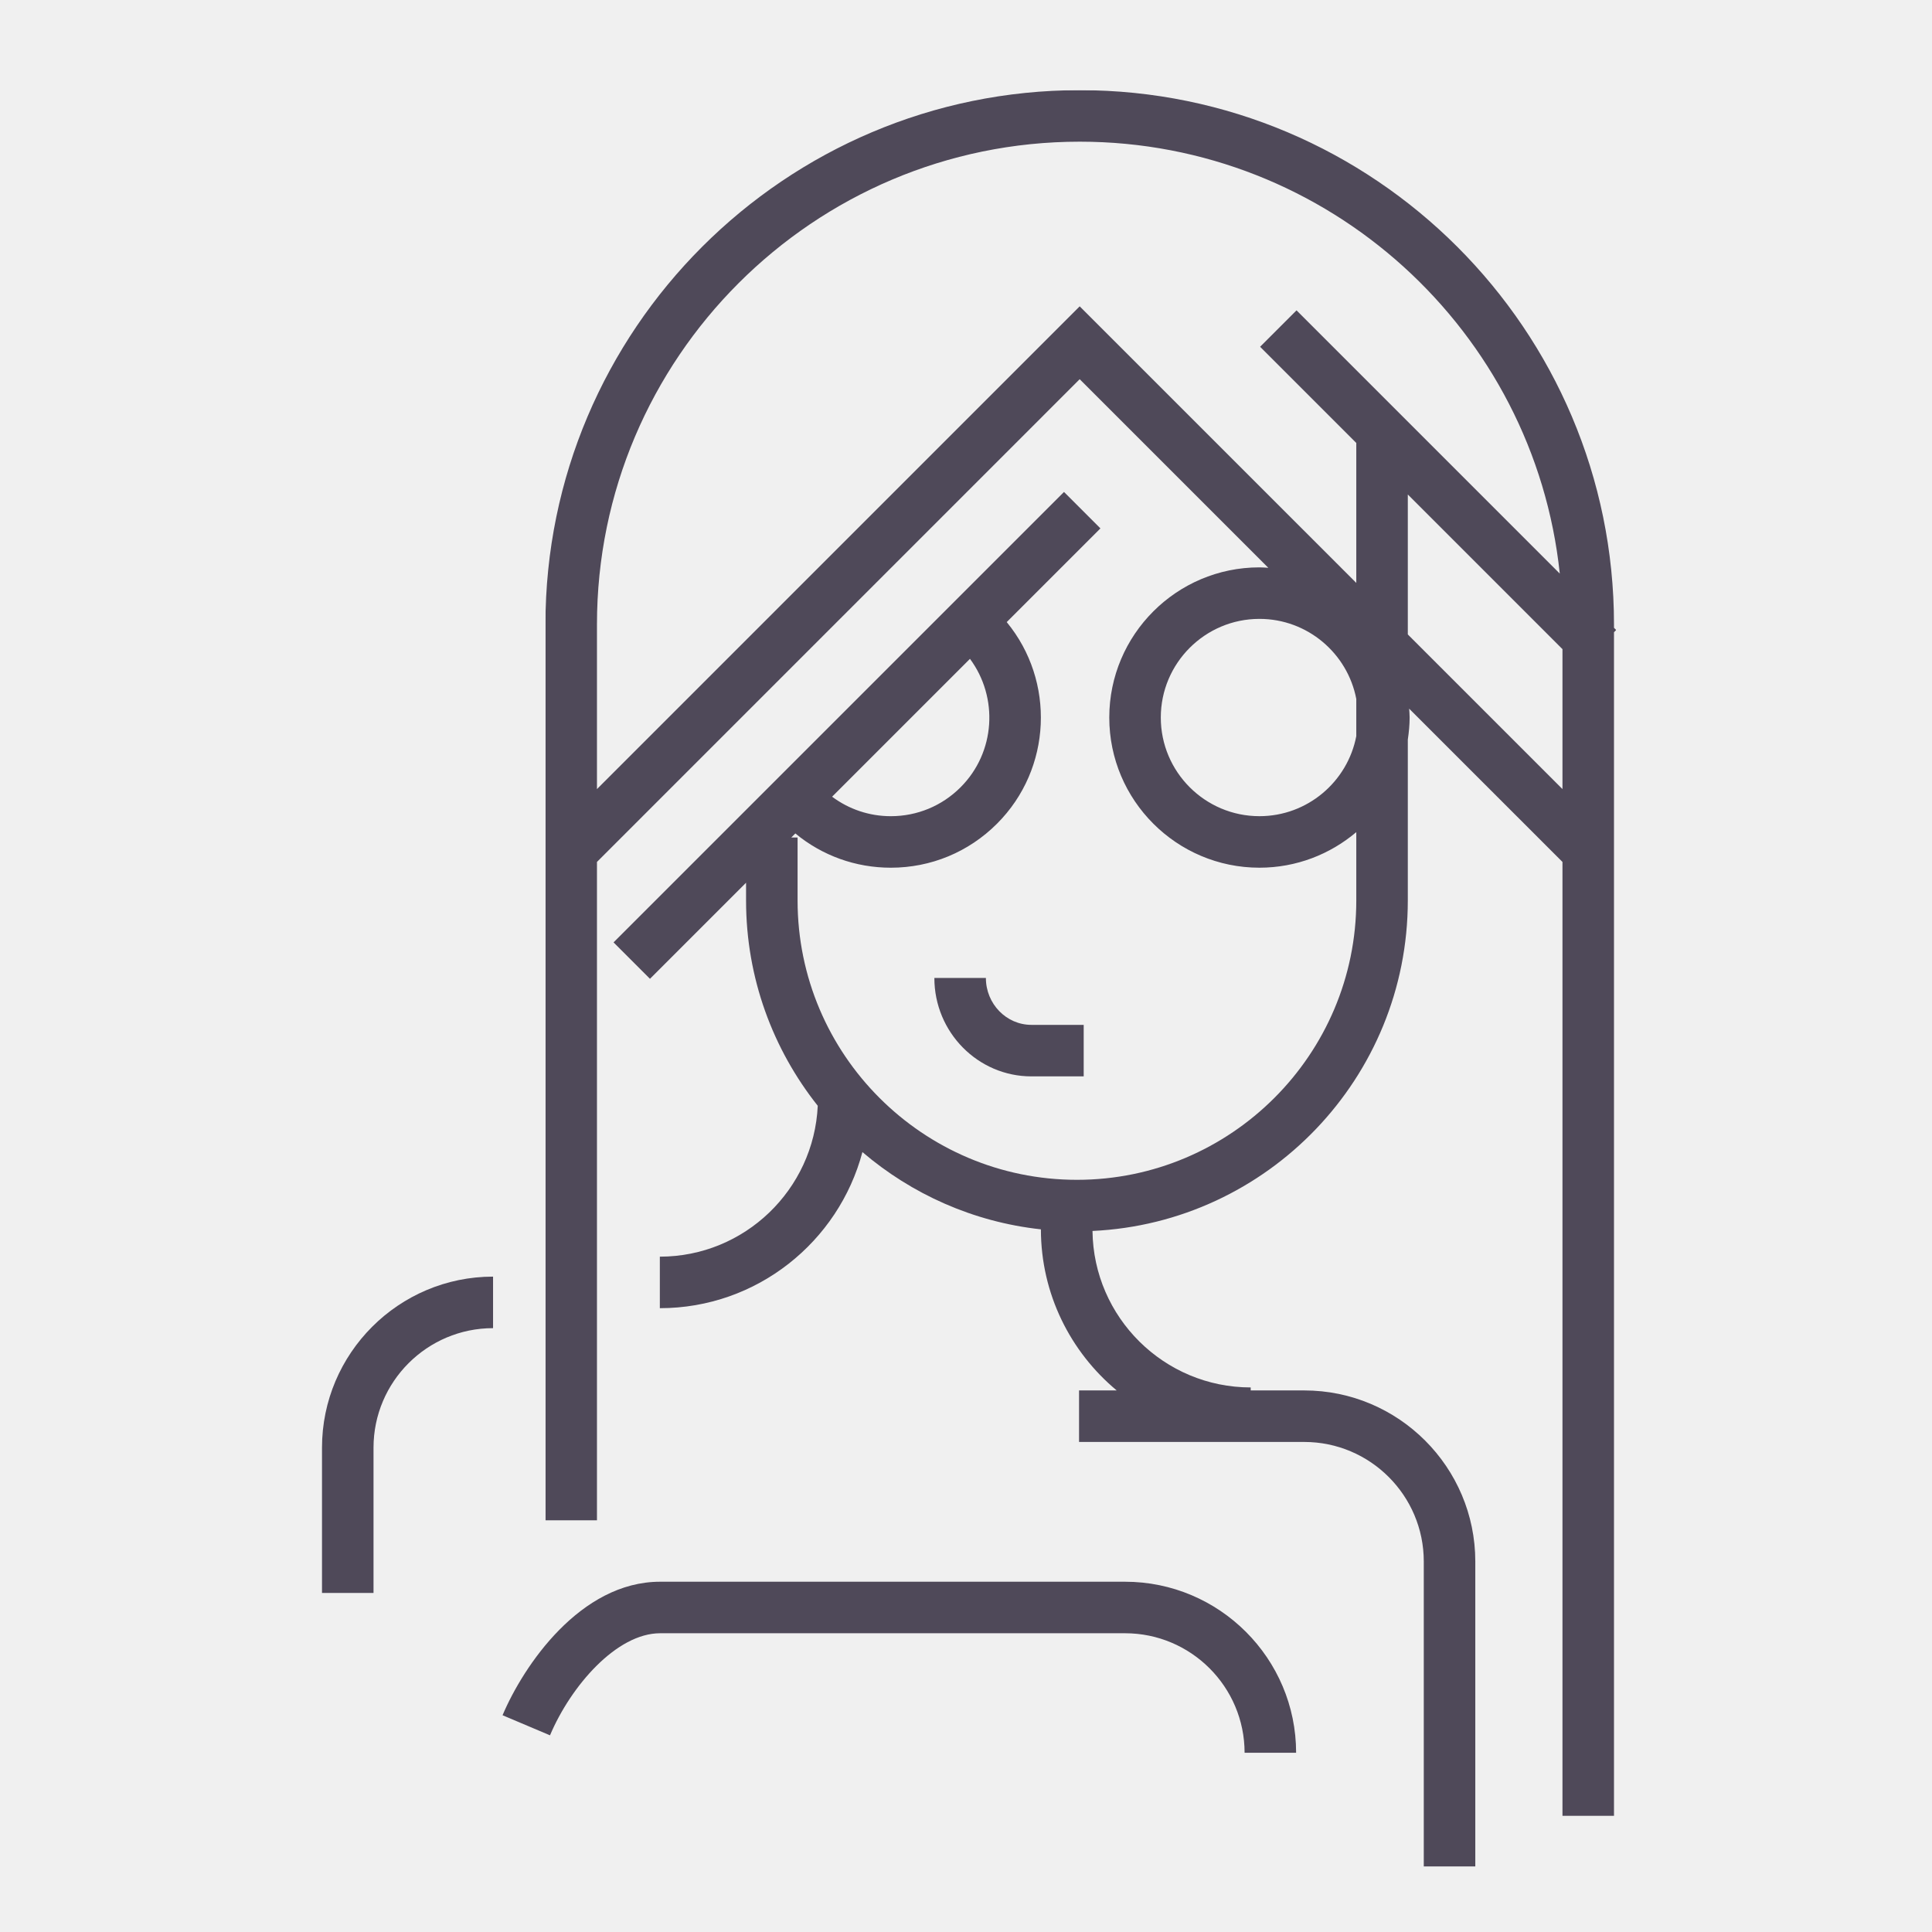
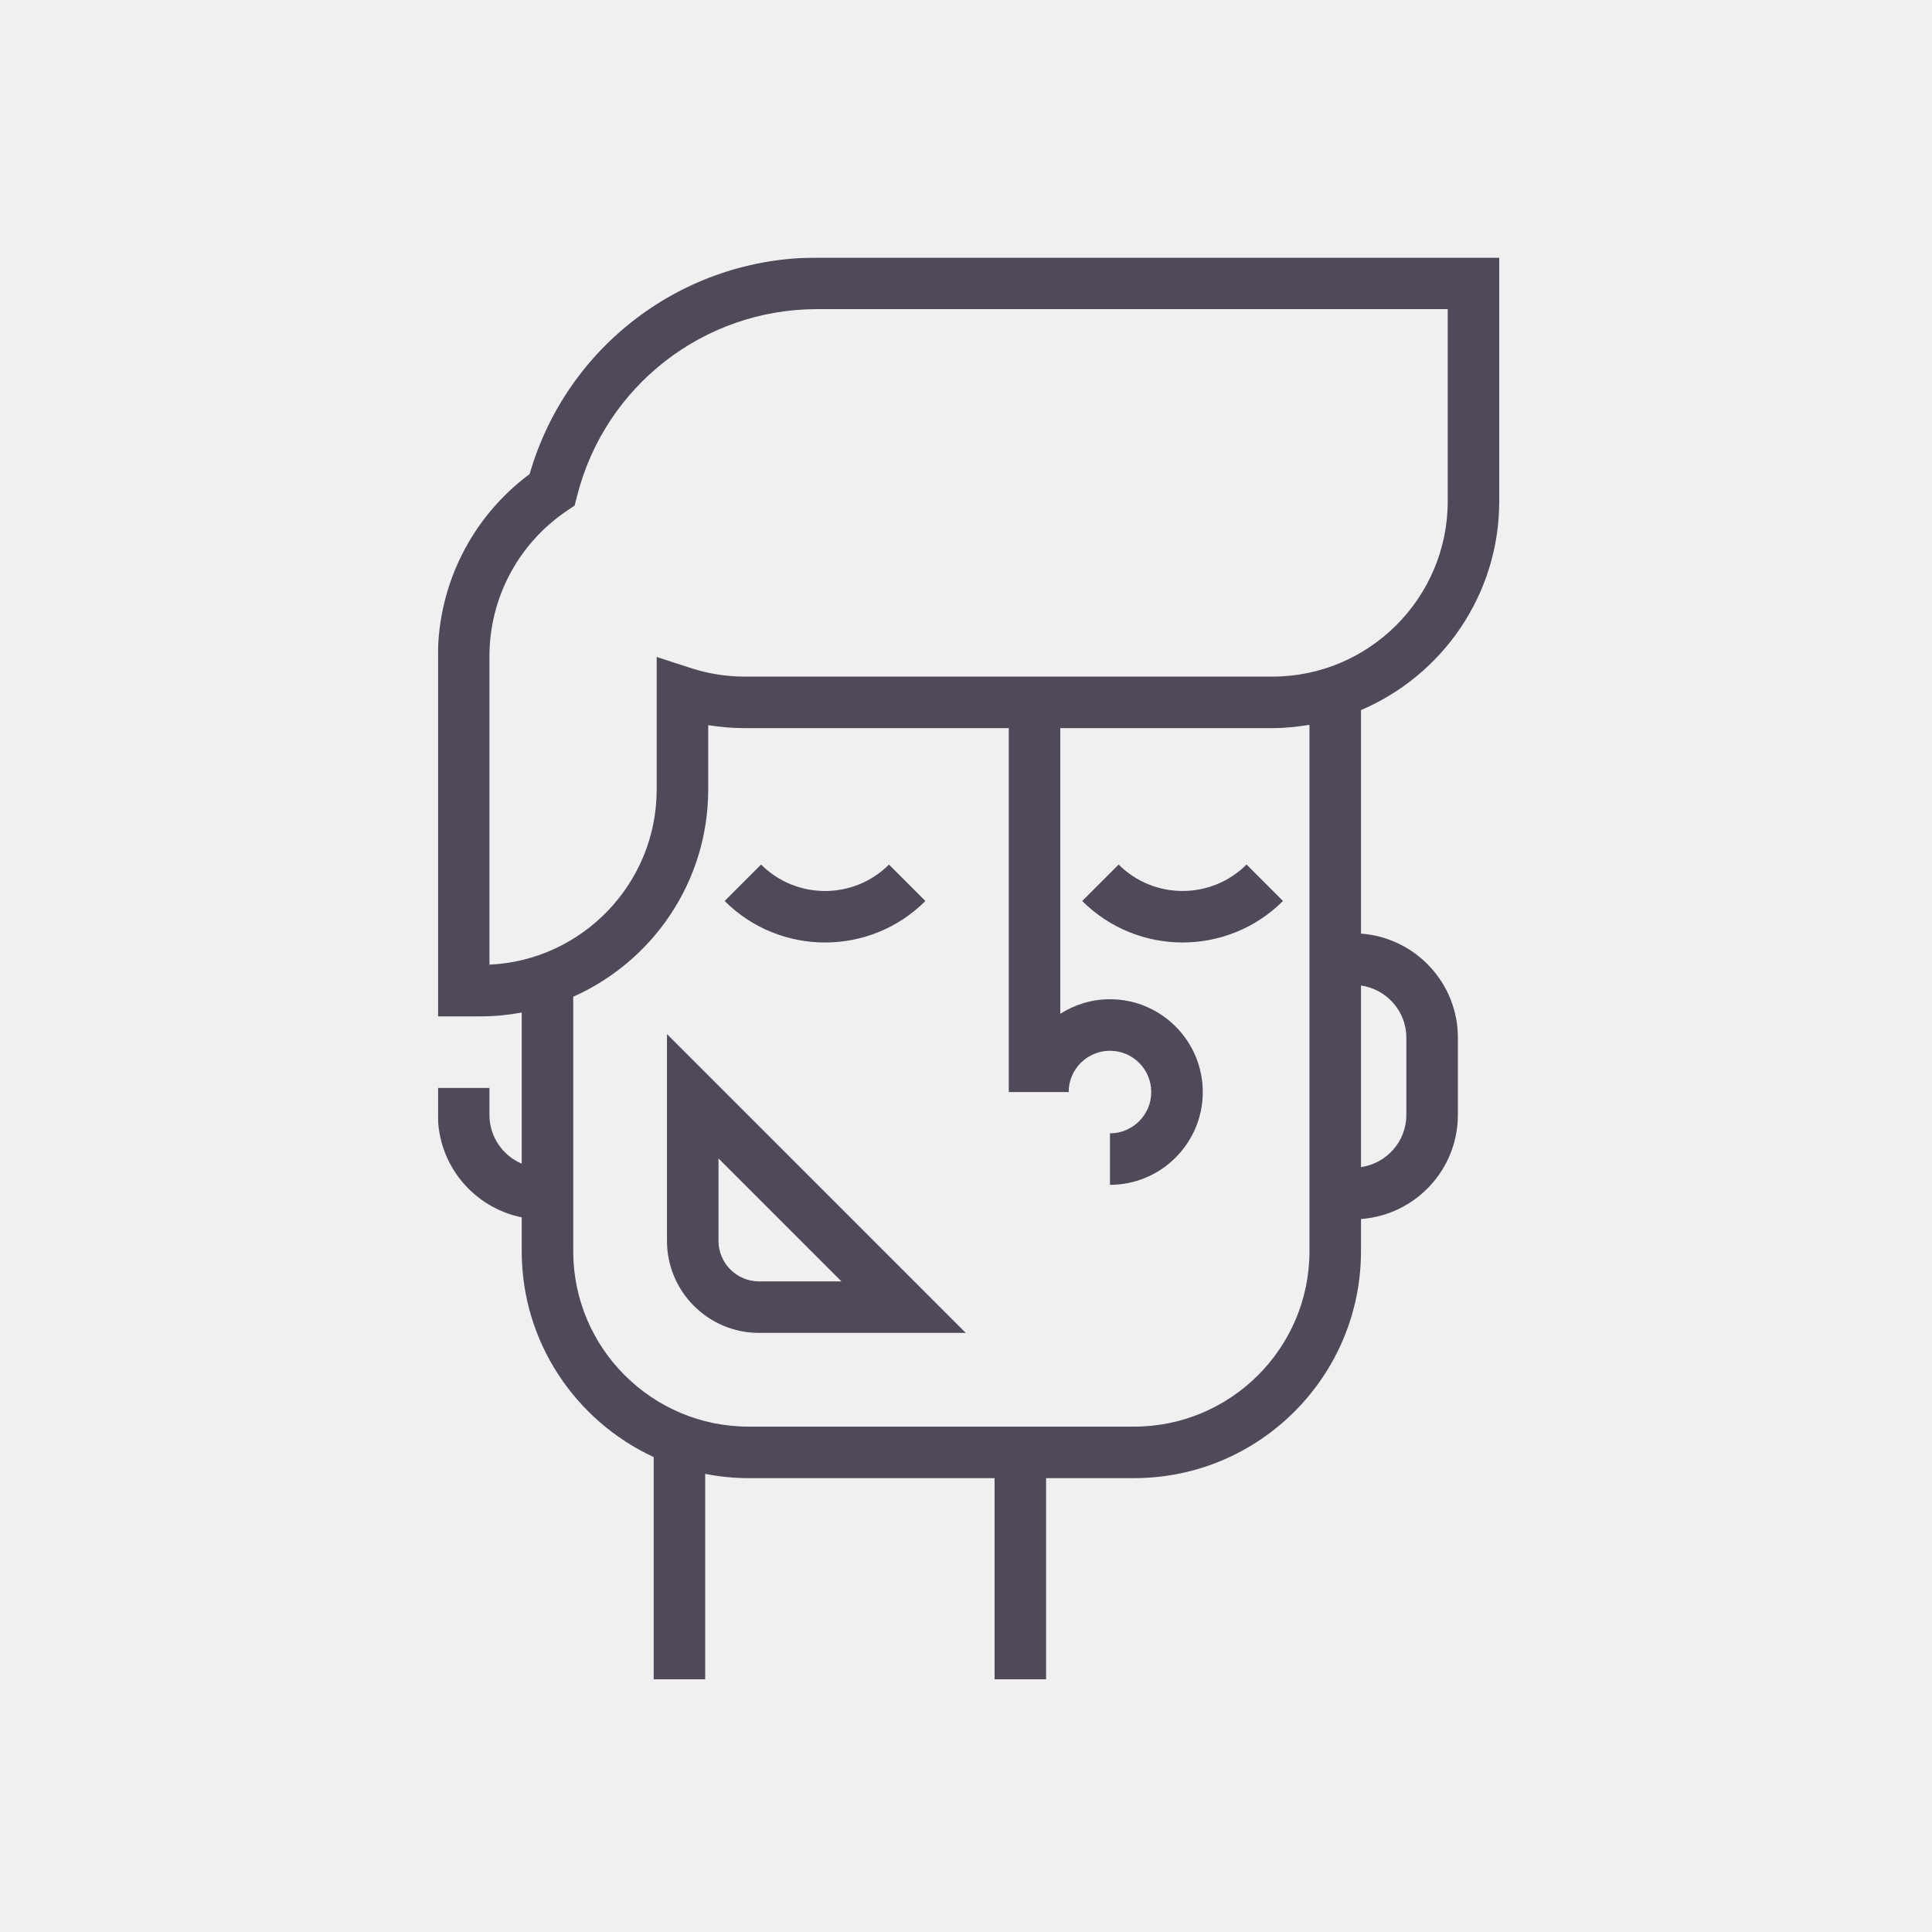
<svg xmlns="http://www.w3.org/2000/svg" xmlns:xlink="http://www.w3.org/1999/xlink" width="150px" height="150px" viewBox="0 0 150 150" version="1.1">
  <defs>
-     <polygon id="path-1" points="0.348 0.078 83.48 0.078 83.48 138 0.348 138" />
+     <polygon id="path-1" points="0 0.621 82.401 0.621 82.401 111 0 111" />
  </defs>
-   <g id="Icons/Dev/Black" stroke="none" stroke-width="1" fill="none" fill-rule="evenodd">
-     <g id="Page-1" transform="translate(25, 6)">
-       <g id="Group-3" transform="translate(17, 0.922)">
+   <g id="Icons/Scrum-Masters/Black" stroke="none" stroke-width="1" fill="none" fill-rule="evenodd">
+     <g id="Page-1" transform="translate(34, 19)">
+       <path d="M21.784,70.942 L31.327,80.486 L24.93,80.486 C23.195,80.486 21.784,79.076 21.784,77.341 L21.784,70.942 Z M17.784,77.341 C17.784,81.281 20.989,84.486 24.93,84.486 L40.983,84.486 L17.784,61.286 L17.784,77.341 Z" id="Fill-1" fill="#4F4959" />
+       <path d="M37.847,50.953 L35.019,48.125 C32.283,50.861 27.828,50.862 25.09,48.124 L22.262,50.954 C24.412,53.101 27.234,54.175 30.056,54.175 C32.878,54.175 35.701,53.1 37.847,50.953" id="Fill-3" fill="#4F4959" />
+       <path d="M52.851,48.123 L50.023,50.951 C52.171,53.1 54.993,54.173 57.815,54.173 C60.636,54.173 63.459,53.1 65.608,50.952 L62.78,48.122 C60.041,50.86 55.587,50.859 52.851,48.123" id="Fill-5" fill="#4F4959" />
+       <g id="Group-9" transform="translate(0, 0.38)">
        <mask id="mask-2" fill="white">
          <use xlink:href="#path-1" />
        </mask>
-         <g id="Clip-2" />
-         <path d="M67.302,42.336 L67.302,31.469 L79.31,43.478 L79.31,54.343 L67.302,42.336 Z M55.782,56.446 C51.56,56.446 48.124,53.011 48.124,48.787 C48.124,44.564 51.56,41.128 55.782,41.128 C59.513,41.128 62.625,43.81 63.302,47.345 L63.302,50.23 C62.625,53.765 59.513,56.446 55.782,56.446 Z M4.348,54.343 L4.348,41.559 C4.348,20.892 21.162,4.078 41.829,4.078 C61.163,4.078 77.122,18.793 79.101,37.612 L58.662,17.173 L55.834,20.001 L63.302,27.469 L63.302,38.336 L41.827,16.862 L4.348,54.343 Z M32.578,54.203 C31.131,55.65 29.207,56.447 27.161,56.447 C25.496,56.447 23.916,55.911 22.604,54.934 L33.308,44.23 C35.531,47.227 35.293,51.487 32.578,54.203 Z M83.481,41.992 L83.31,41.821 L83.31,41.559 C83.31,18.687 64.701,0.078 41.829,0.078 C18.956,0.078 0.348,18.687 0.348,41.559 L0.348,63.999 L0.348,111.115 L4.348,111.115 L4.348,59.999 L41.827,22.519 L56.472,37.163 C56.243,37.149 56.015,37.128 55.782,37.128 C49.354,37.128 44.124,42.358 44.124,48.787 C44.124,55.216 49.354,60.446 55.782,60.446 C58.648,60.446 61.27,59.403 63.302,57.684 L63.302,62.991 C63.302,74.95 53.573,84.679 41.614,84.679 C29.654,84.679 19.924,74.95 19.924,62.991 L19.924,58.102 L19.436,58.102 L19.75,57.786 C21.833,59.508 24.425,60.446 27.161,60.447 C30.276,60.447 33.203,59.233 35.406,57.031 C39.683,52.754 39.933,45.953 36.161,41.377 L43.437,34.102 L40.609,31.273 L5.636,66.244 L8.464,69.072 L15.924,61.612 L15.924,62.991 C15.924,69.01 18.011,74.547 21.49,78.931 C21.188,85.439 15.812,90.645 9.23,90.645 L9.23,94.645 C16.769,94.645 23.11,89.49 24.958,82.525 C28.779,85.787 33.56,87.951 38.815,88.524 C38.82,93.547 41.111,98.044 44.701,101.031 L41.777,101.031 L41.777,105.031 L59.262,105.031 C64.379,105.031 68.542,109.194 68.542,114.313 L68.542,138 L72.542,138 L72.542,114.313 C72.542,106.989 66.585,101.031 59.262,101.031 L55.104,101.031 L55.104,100.798 C48.374,100.798 42.897,95.359 42.821,88.649 C56.427,88.016 67.302,76.75 67.302,62.991 L67.302,50.502 C67.385,49.941 67.443,49.371 67.443,48.787 C67.443,48.555 67.421,48.327 67.407,48.098 L79.31,59.999 L79.31,134.057 L83.31,134.057 L83.31,63.999 L83.31,42.163 L83.481,41.992 Z" id="Fill-1" fill="#4F4959" mask="url(#mask-2)" />
+         <g id="Clip-8" />
+         <path d="M67.667,77.768 C67.667,85.276 61.559,91.383 54.051,91.383 L24.122,91.383 C16.614,91.383 10.506,85.276 10.506,77.768 L10.506,58.006 C16.671,55.261 20.985,49.086 20.985,41.914 L20.985,36.919 C21.918,37.074 22.857,37.151 23.797,37.151 L44.321,37.151 L44.321,65.406 L44.971,65.406 L48.321,65.406 L48.971,65.406 C48.971,63.638 50.409,62.201 52.178,62.201 C53.945,62.201 55.383,63.638 55.383,65.406 C55.383,67.172 53.945,68.61 52.178,68.61 L52.178,72.61 C56.15,72.61 59.383,69.378 59.383,65.406 C59.383,61.433 56.15,58.201 52.178,58.201 C50.759,58.201 49.438,58.619 48.321,59.33 L48.321,37.151 L64.787,37.151 C65.77,37.151 66.728,37.049 67.667,36.894 L67.667,77.768 Z M75.189,61.185 L75.189,67.182 C75.189,69.247 73.653,70.946 71.667,71.234 L71.667,57.135 C73.653,57.422 75.189,59.121 75.189,61.185 Z M4,31.573 C4,27.053 6.238,22.837 9.986,20.296 L10.616,19.87 L10.803,19.132 C12.969,10.588 20.632,4.621 29.438,4.621 L78.401,4.621 L78.401,19.536 C78.401,27.043 72.294,33.151 64.787,33.151 L23.797,33.151 C22.391,33.151 20.979,32.924 19.604,32.477 L16.985,31.627 L16.985,41.914 C16.985,49.211 11.216,55.186 4,55.515 L4,31.573 Z M82.401,19.536 L82.401,0.621 L29.438,0.621 C19.05,0.621 9.979,7.494 7.121,17.426 C2.648,20.747 0,25.979 0,31.573 L0,59.53 L3.371,59.53 C4.442,59.53 5.486,59.418 6.506,59.234 L6.506,70.967 C5.034,70.34 4,68.88 4,67.182 L4,65.088 L0,65.088 L0,67.182 C0,71.106 2.801,74.386 6.506,75.133 L6.506,77.768 C6.506,84.848 10.714,90.95 16.752,93.747 L16.752,111 L20.752,111 L20.752,95.051 C21.844,95.264 22.969,95.383 24.122,95.383 L43.218,95.383 L43.218,111 L47.218,111 L47.218,95.383 L54.051,95.383 C63.765,95.383 71.667,87.481 71.667,77.768 L71.667,75.264 C75.864,74.961 79.189,71.456 79.189,67.182 L79.189,61.185 C79.189,56.912 75.864,53.409 71.667,53.106 L71.667,35.749 C77.971,33.065 82.401,26.808 82.401,19.536 Z" id="Fill-7" fill="#4F4959" mask="url(#mask-2)" />
      </g>
-       <path d="M51.544,69.929 L47.544,69.929 C47.544,74.142 50.924,77.57 55.079,77.57 L59.138,77.57 L59.138,73.57 L55.079,73.57 C53.13,73.57 51.544,71.937 51.544,69.929" id="Fill-4" fill="#4F4959" />
-       <path d="M0,106.397 L0,117.677 L4,117.677 L4,106.397 C4,101.28 8.163,97.117 13.281,97.117 L13.281,93.117 C5.958,93.117 0,99.074 0,106.397" id="Fill-6" fill="#4F4959" />
-       <path d="M62.349,116.805 L26.252,116.805 C20.056,116.805 15.646,123.322 14.018,127.171 L17.702,128.73 C19.327,124.888 22.875,120.805 26.252,120.805 L62.349,120.805 C67.467,120.805 71.63,124.968 71.63,130.085 L75.63,130.085 C75.63,122.762 69.672,116.805 62.349,116.805" id="Fill-8" fill="#4F4959" />
    </g>
  </g>
</svg>
